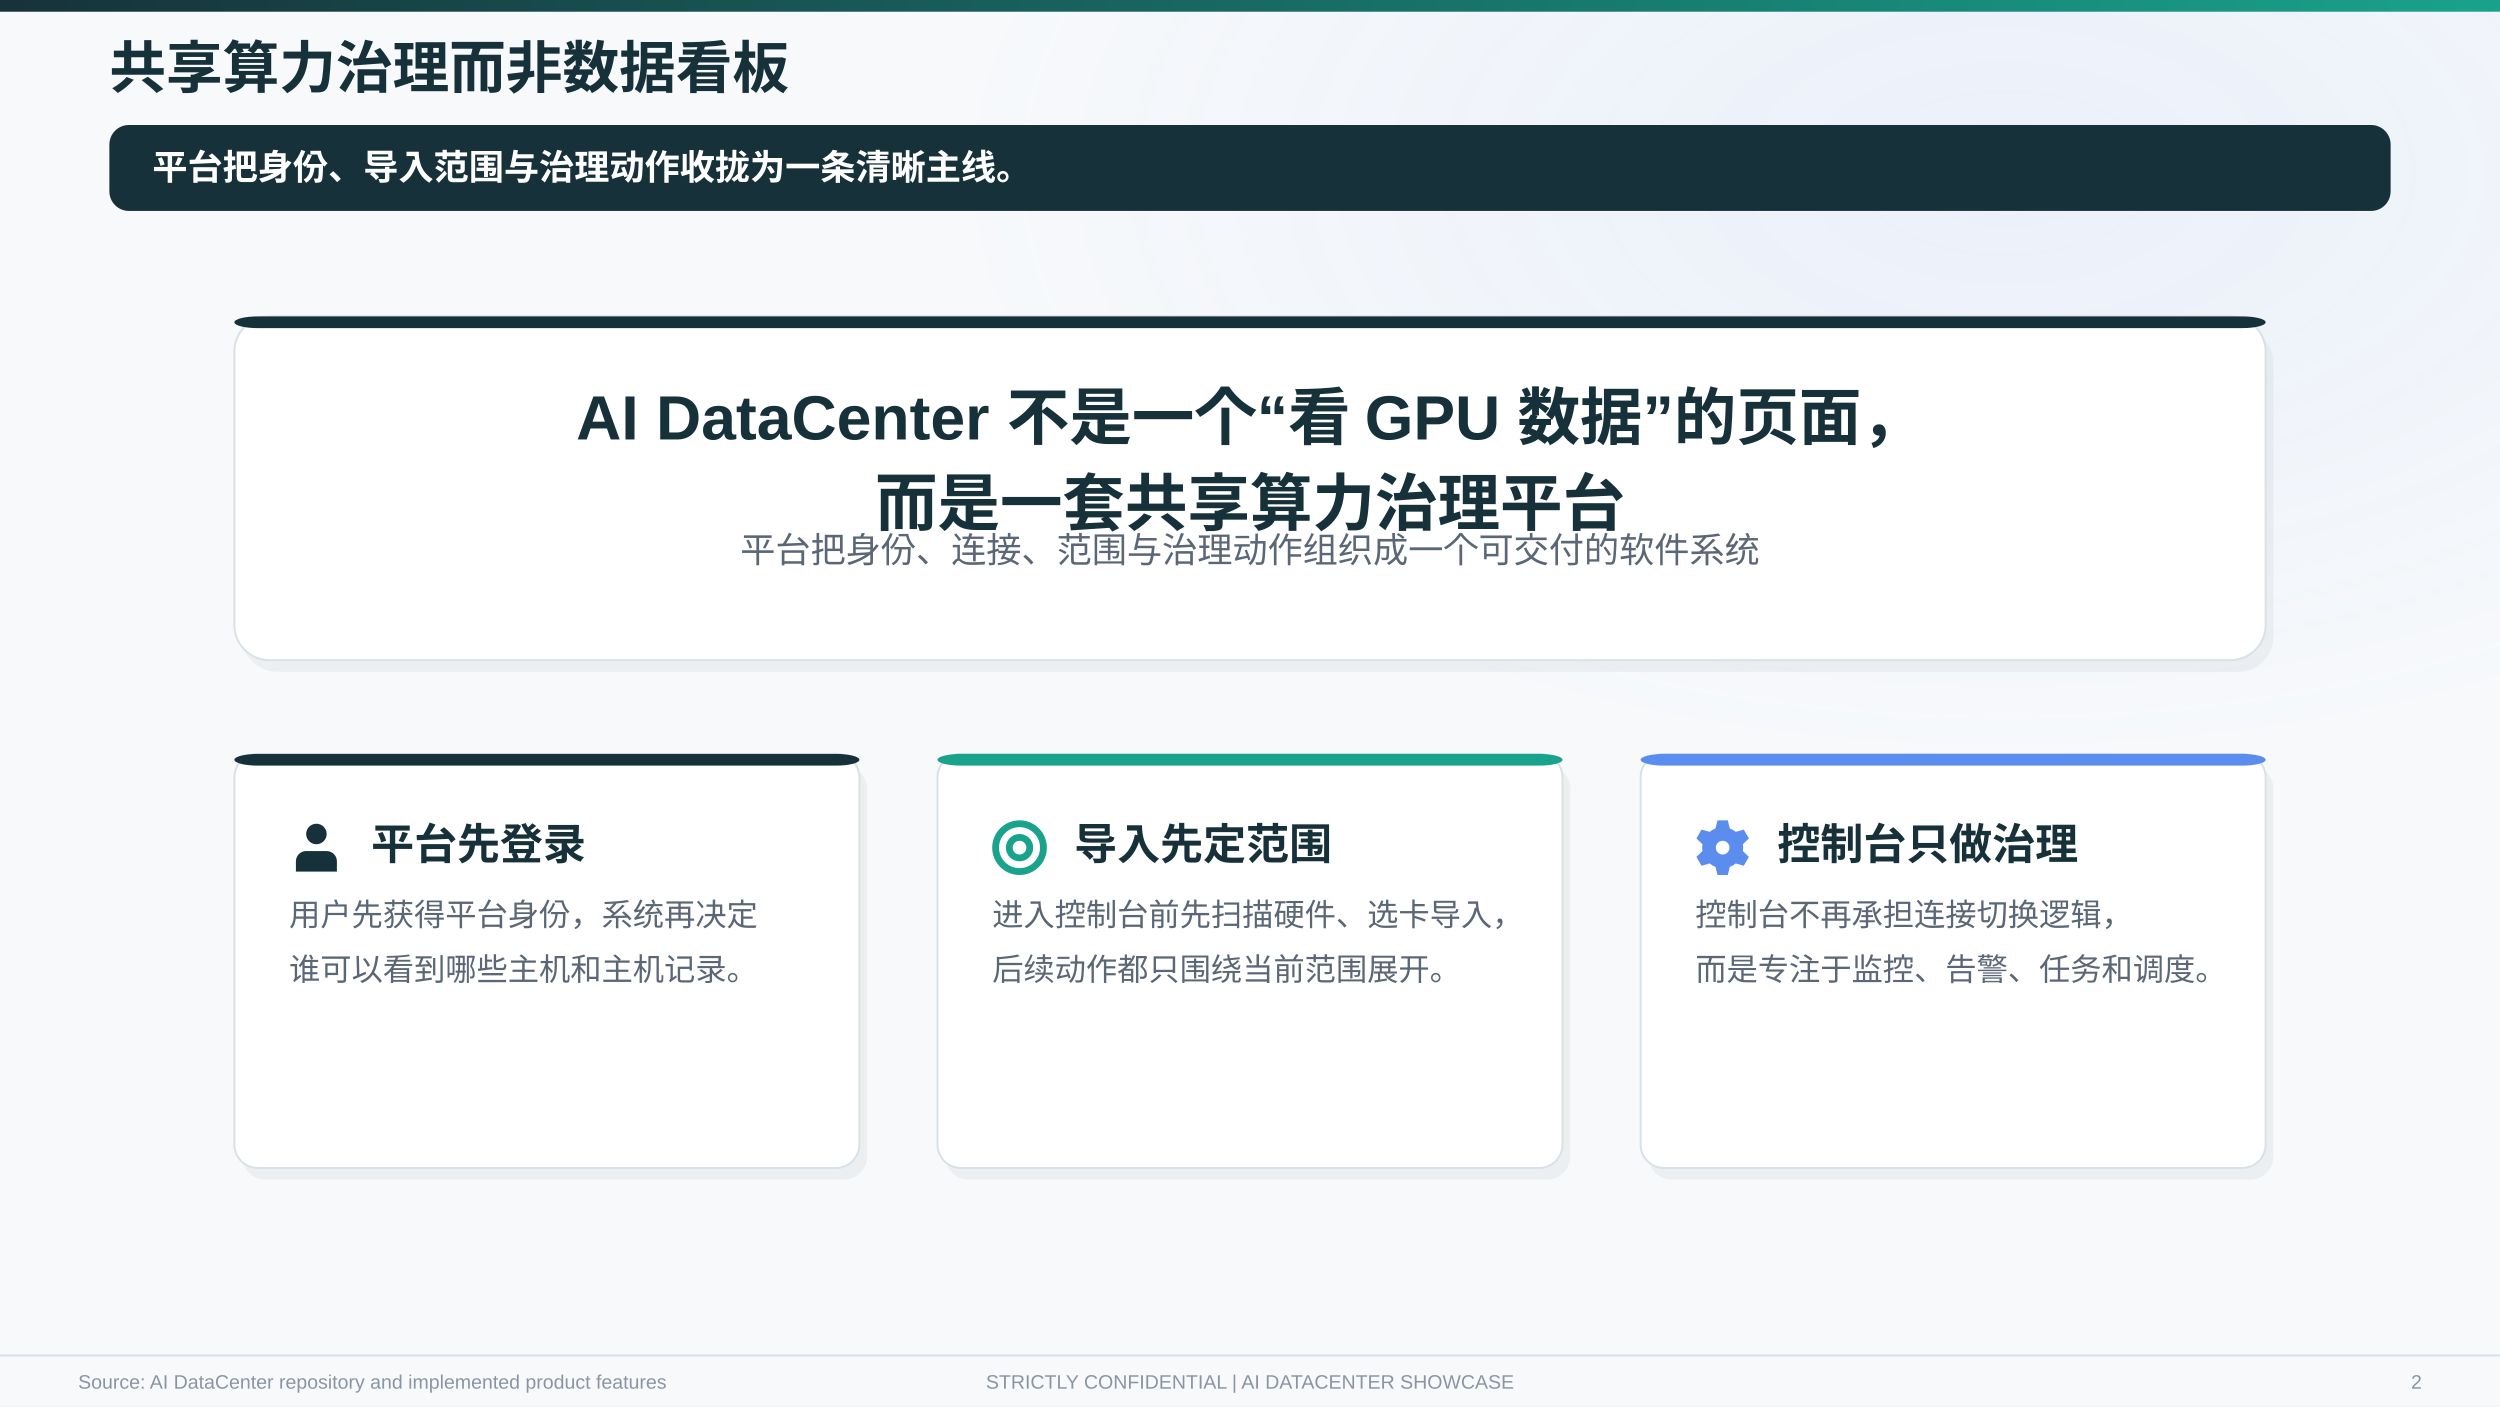
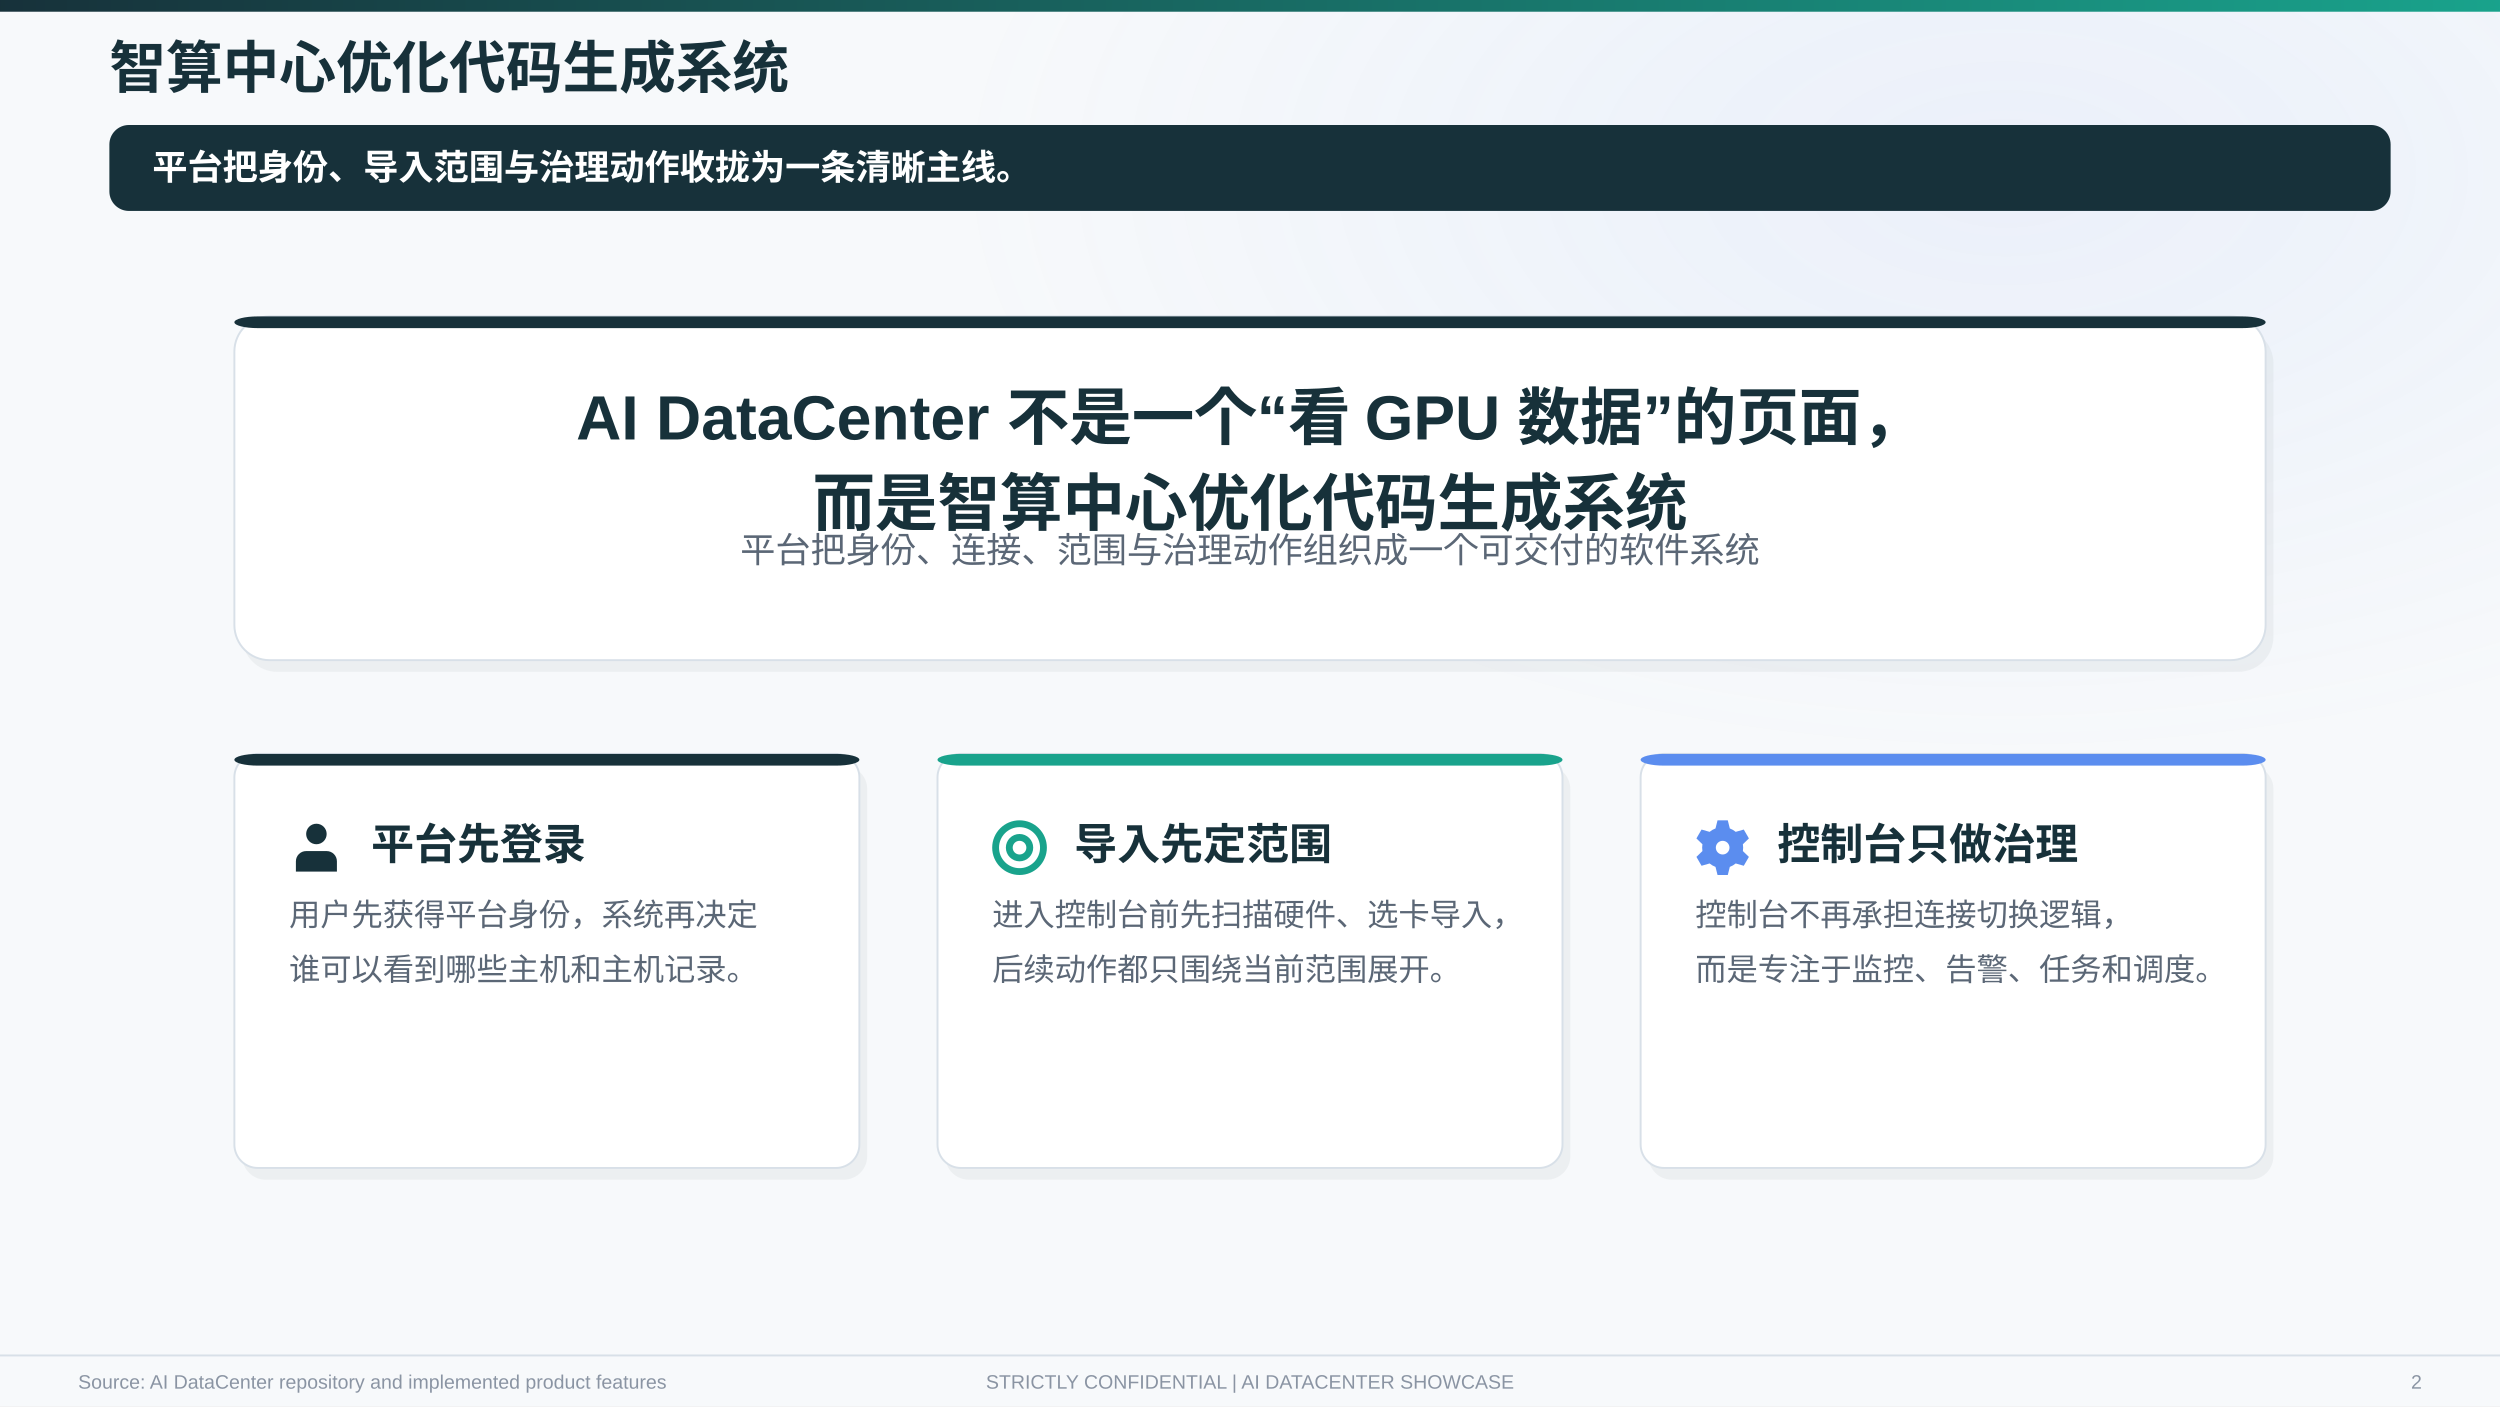
<svg xmlns="http://www.w3.org/2000/svg" viewBox="0 0 1280 720" width="1280" height="720">
  <defs>
    <linearGradient id="titleGradient" x1="0%" y1="0%" x2="100%" y2="0%">
      <stop offset="0%" stop-color="#17313A" />
      <stop offset="100%" stop-color="#19A38C" />
    </linearGradient>
    <radialGradient id="bgDecor" cx="80%" cy="12%" r="42%">
      <stop offset="0%" stop-color="#5B8DEF" stop-opacity="0.08" />
      <stop offset="100%" stop-color="#5B8DEF" stop-opacity="0" />
    </radialGradient>
  </defs>
  <rect x="0" y="0" width="1280" height="720" rx="0" fill="#F7F9FB" />
  <rect x="0" y="0" width="1280" height="720" rx="0" fill="url(#bgDecor)" />
  <rect x="0" y="0" width="1280" height="6" rx="0" fill="url(#titleGradient)" />
-   <text x="56" y="45" font-family="Microsoft YaHei, Arial, sans-serif" font-size="29" font-weight="bold" fill="#17313A" text-anchor="start">共享算力治理而非数据看板</text>
+   <text x="56" y="45" font-family="Microsoft YaHei, Arial, sans-serif" font-size="29" font-weight="bold" fill="#17313A" text-anchor="start">智算中心优化代码生成系统</text>
  <rect x="56" y="64" width="1168" height="44" rx="10" fill="#17313A" />
  <text x="78" y="92" font-family="Microsoft YaHei, Arial, sans-serif" font-size="18" font-weight="bold" fill="#FFFFFF" text-anchor="start">平台把身份、导入范围与治理动作收拢为一条清晰主线。</text>
  <line x1="0" y1="694" x2="1280" y2="694" stroke="#D8E0E8" stroke-width="1" />
  <text x="40" y="711" font-family="Microsoft YaHei, Arial, sans-serif" font-size="10" font-weight="normal" fill="#8A94A3" text-anchor="start">Source: AI DataCenter repository and implemented product features</text>
  <text x="640" y="711" font-family="Microsoft YaHei, Arial, sans-serif" font-size="10" font-weight="normal" fill="#8A94A3" text-anchor="middle">STRICTLY CONFIDENTIAL  |  AI DATACENTER SHOWCASE</text>
  <text x="1240" y="711" font-family="Microsoft YaHei, Arial, sans-serif" font-size="10" font-weight="normal" fill="#8A94A3" text-anchor="end">2</text>
  <rect x="124" y="168" width="1040" height="176" rx="18" fill="#17313A" fill-opacity="0.05" />
  <rect x="120" y="162" width="1040" height="176" rx="18" fill="#FFFFFF" stroke="#D8E0E8" stroke-width="1" />
  <rect x="120" y="162" width="1040" height="6" rx="12" fill="#17313A" />
  <text text-anchor="middle" fill="#17313A" font-weight="bold" font-family="Microsoft YaHei, Arial, sans-serif" font-size="32" x="640" y="225">AI DataCenter 不是一个“看 GPU 数据”的页面，</text>
-   <text text-anchor="middle" fill="#17313A" font-weight="bold" font-family="Microsoft YaHei, Arial, sans-serif" font-size="32" x="640" y="269">而是一套共享算力治理平台</text>
+   <text text-anchor="middle" fill="#17313A" font-weight="bold" font-family="Microsoft YaHei, Arial, sans-serif" font-size="32" x="640" y="269">而是智算中心优化代码生成系统</text>
  <text x="640" y="288" font-family="Microsoft YaHei, Arial, sans-serif" font-size="18" font-weight="normal" fill="#5B6776" text-anchor="middle">平台把身份、连接、范围与治理动作组织成一个可交付的软件系统</text>
  <rect x="124" y="392" width="320" height="212" rx="12" fill="#17313A" fill-opacity="0.05" />
  <rect x="120" y="386" width="320" height="212" rx="12" fill="#FFFFFF" stroke="#D8E0E8" stroke-width="1" />
  <rect x="120" y="386" width="320" height="6" rx="12" fill="#17313A" />
  <g transform="translate(148.0, 420.0) scale(1.75)" fill="#17313A">
    <path d="M8 7C9.657 7 11 5.657 11 4C11 2.343 9.657 1 8 1C6.343 1 5 2.343 5 4C5 5.657 6.343 7 8 7Z" />
    <path d="M14 12C14 10.343 12.657 9 11 9H5C3.343 9 2 10.343 2 12V15H14V12Z" />
  </g>
  <text x="190" y="440" font-family="Microsoft YaHei, Arial, sans-serif" font-size="22" font-weight="bold" fill="#17313A" text-anchor="start">平台先登录</text>
  <text text-anchor="start" fill="#5B6776" font-weight="normal" font-family="Microsoft YaHei, Arial, sans-serif" font-size="16" x="148" y="474">用户先获得平台身份，系统再决定</text>
  <text text-anchor="start" fill="#5B6776" font-weight="normal" font-family="Microsoft YaHei, Arial, sans-serif" font-size="16" x="148" y="502">谁可以看到哪些主机和主机记录。</text>
  <rect x="484" y="392" width="320" height="212" rx="12" fill="#17313A" fill-opacity="0.05" />
  <rect x="480" y="386" width="320" height="212" rx="12" fill="#FFFFFF" stroke="#D8E0E8" stroke-width="1" />
  <rect x="480" y="386" width="320" height="6" rx="12" fill="#19A38C" />
  <g transform="translate(508.0, 420.0) scale(1.75)" fill="#19A38C">
    <path fill-rule="evenodd" clip-rule="evenodd" d="M8 4C5.791 4 4 5.791 4 8C4 10.209 5.791 12 8 12C10.209 12 12 10.209 12 8C12 5.791 10.209 4 8 4ZM6 8C6 6.895 6.895 6 8 6C9.105 6 10 6.895 10 8C10 9.105 9.105 10 8 10C6.895 10 6 9.105 6 8Z" />
    <path fill-rule="evenodd" clip-rule="evenodd" d="M8 0C3.582 0 0 3.582 0 8C0 12.418 3.582 16 8 16C12.418 16 16 12.418 16 8C16 3.582 12.418 0 8 0ZM2 8C2 4.686 4.686 2 8 2C11.314 2 14 4.686 14 8C14 11.314 11.314 14 8 14C4.686 14 2 11.314 2 8Z" />
  </g>
  <text x="550" y="440" font-family="Microsoft YaHei, Arial, sans-serif" font-size="22" font-weight="bold" fill="#17313A" text-anchor="start">导入先定范围</text>
  <text text-anchor="start" fill="#5B6776" font-weight="normal" font-family="Microsoft YaHei, Arial, sans-serif" font-size="16" x="508" y="474">进入控制台前先扫描硬件、选卡导入，</text>
  <text text-anchor="start" fill="#5B6776" font-weight="normal" font-family="Microsoft YaHei, Arial, sans-serif" font-size="16" x="508" y="502">后续动作都只围绕当前范围展开。</text>
  <rect x="844" y="392" width="320" height="212" rx="12" fill="#17313A" fill-opacity="0.05" />
  <rect x="840" y="386" width="320" height="212" rx="12" fill="#FFFFFF" stroke="#D8E0E8" stroke-width="1" />
  <rect x="840" y="386" width="320" height="6" rx="12" fill="#5B8DEF" />
  <g transform="translate(868.0, 420.0) scale(1.75)" fill="#5B8DEF">
    <path fill-rule="evenodd" clip-rule="evenodd" d="M6.5 0H9.5L10.094 2.375C10.728 2.611 11.311 2.952 11.822 3.375L14.178 2.701L15.678 5.299L13.917 7.002C13.972 7.326 14 7.66 14 8C14 8.34 13.972 8.674 13.917 8.998L15.678 10.701L14.178 13.299L11.822 12.625C11.311 13.048 10.728 13.389 10.094 13.624L9.5 16H6.5L5.906 13.624C5.272 13.389 4.689 13.048 4.178 12.625L1.822 13.299L0.322 10.701L2.083 8.998C2.028 8.674 2 8.34 2 8C2 7.66 2.028 7.326 2.083 7.002L0.322 5.299L1.822 2.701L4.178 3.375C4.689 2.952 5.272 2.611 5.906 2.375L6.5 0ZM8 10C9.105 10 10 9.105 10 8C10 6.895 9.105 6 8 6C6.895 6 6 6.895 6 8C6 9.105 6.895 10 8 10Z" />
  </g>
  <text x="910" y="440" font-family="Microsoft YaHei, Arial, sans-serif" font-size="22" font-weight="bold" fill="#17313A" text-anchor="start">控制台只做治理</text>
  <text text-anchor="start" fill="#5B6776" font-weight="normal" font-family="Microsoft YaHei, Arial, sans-serif" font-size="16" x="868" y="474">控制台不再承担连接切换逻辑，</text>
  <text text-anchor="start" fill="#5B6776" font-weight="normal" font-family="Microsoft YaHei, Arial, sans-serif" font-size="16" x="868" y="502">而是专注于监控、告警、任务和调度。</text>
</svg>
